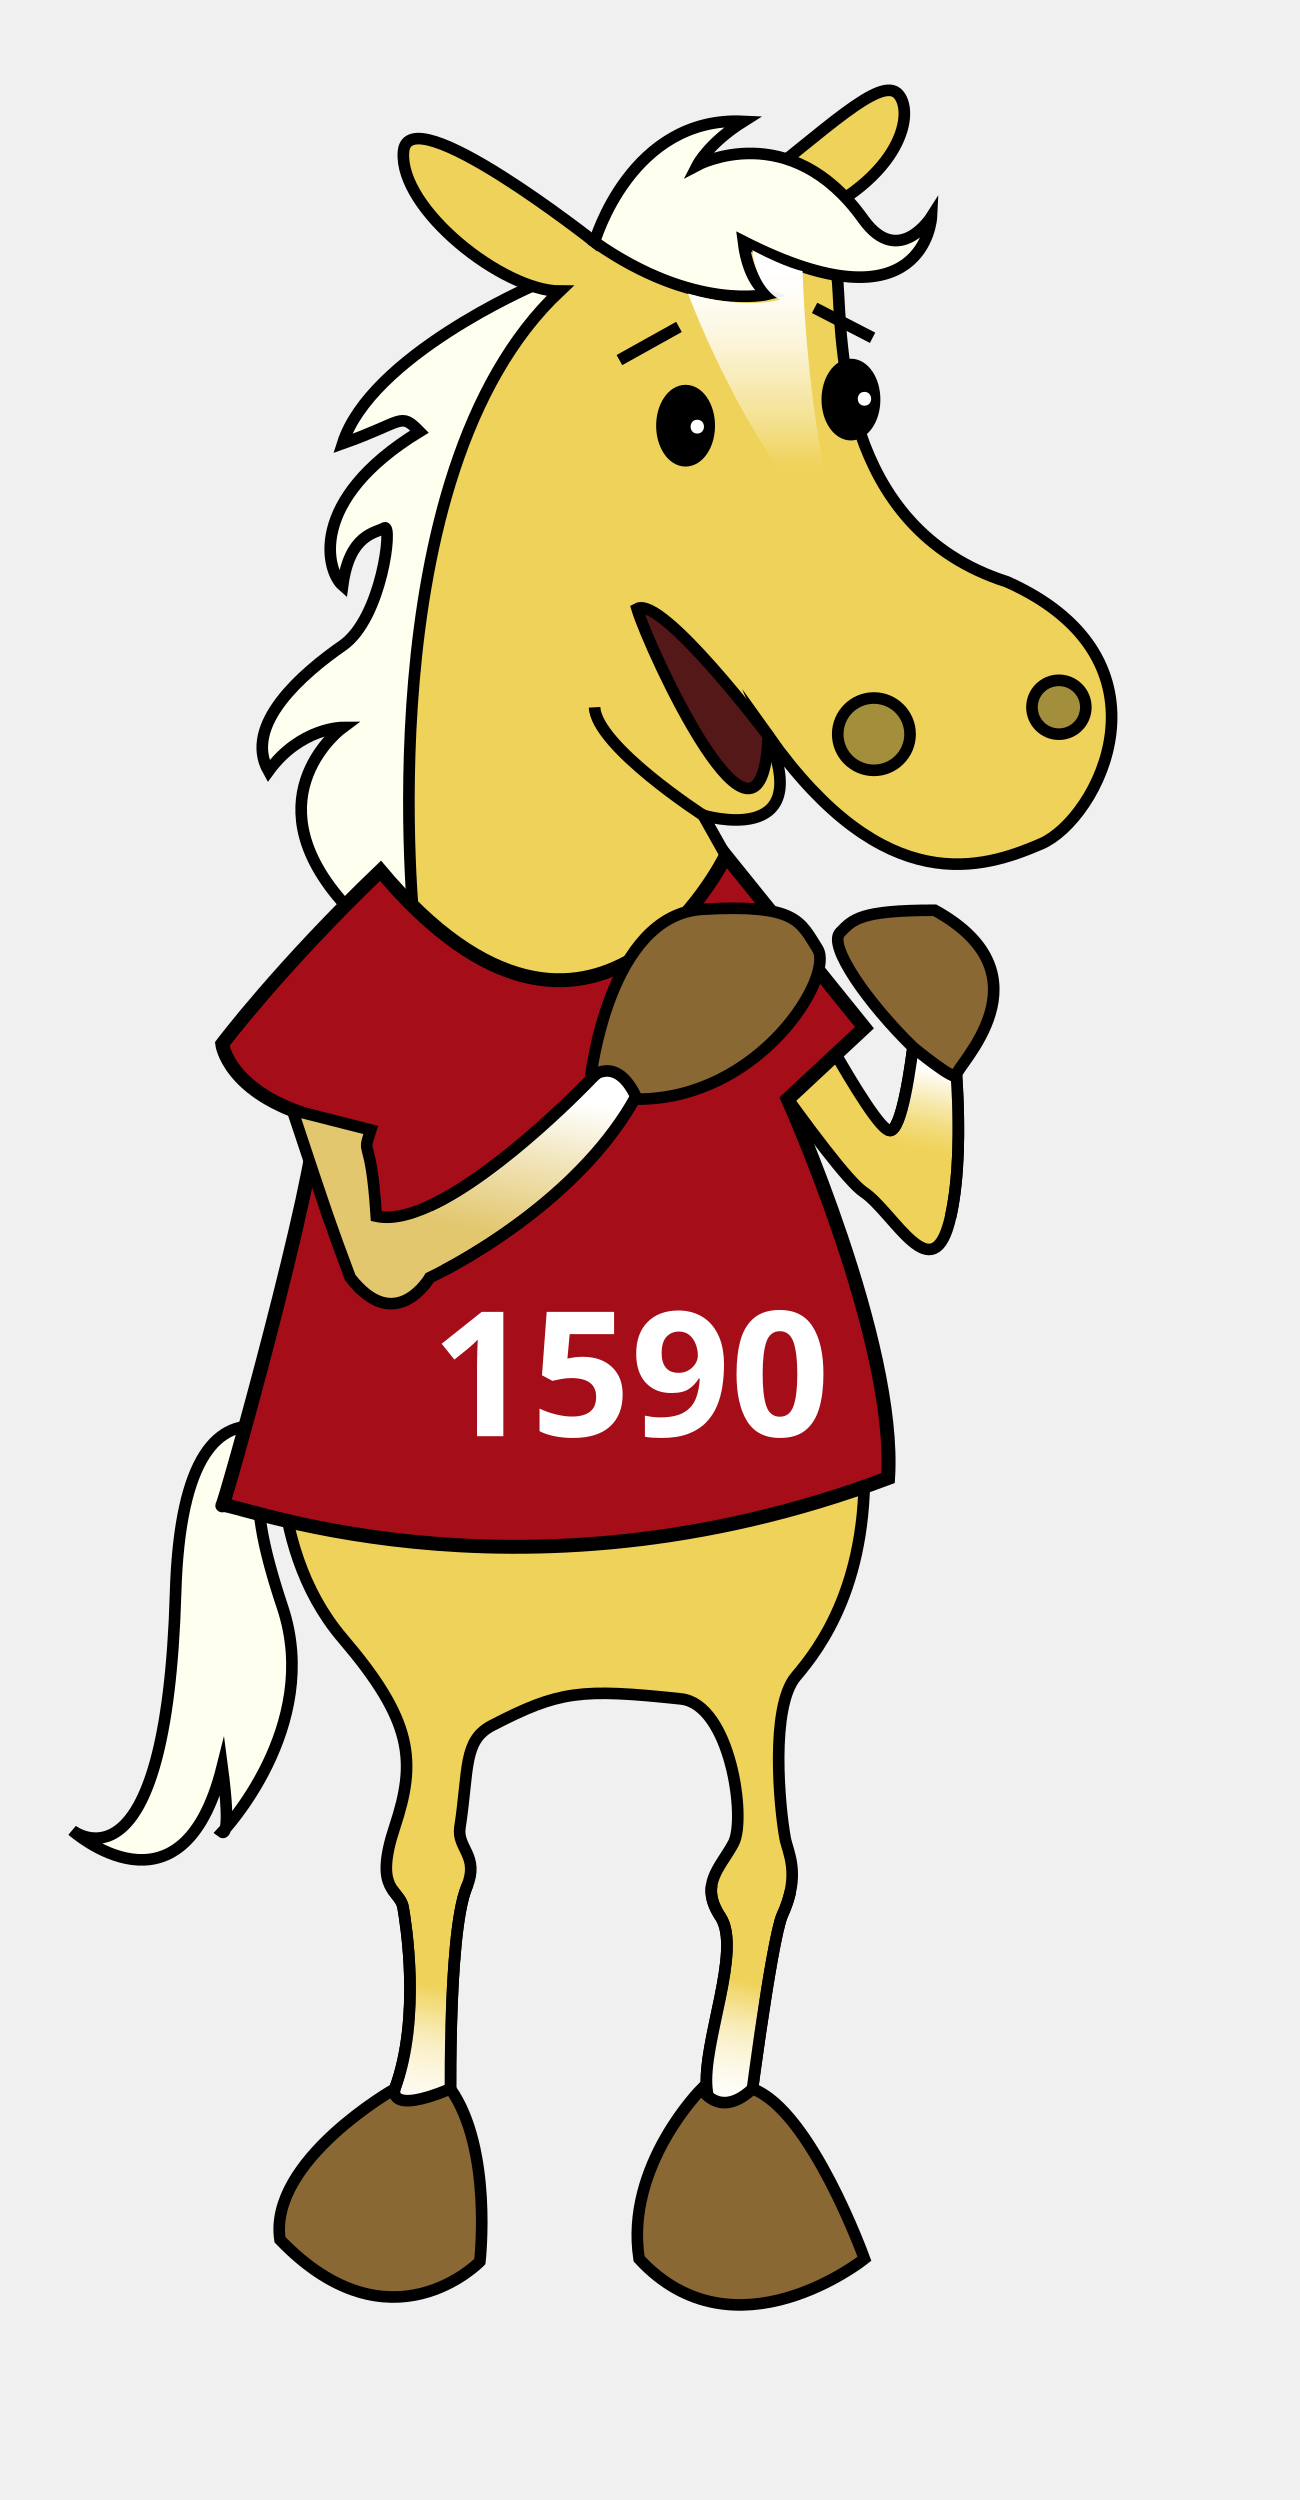
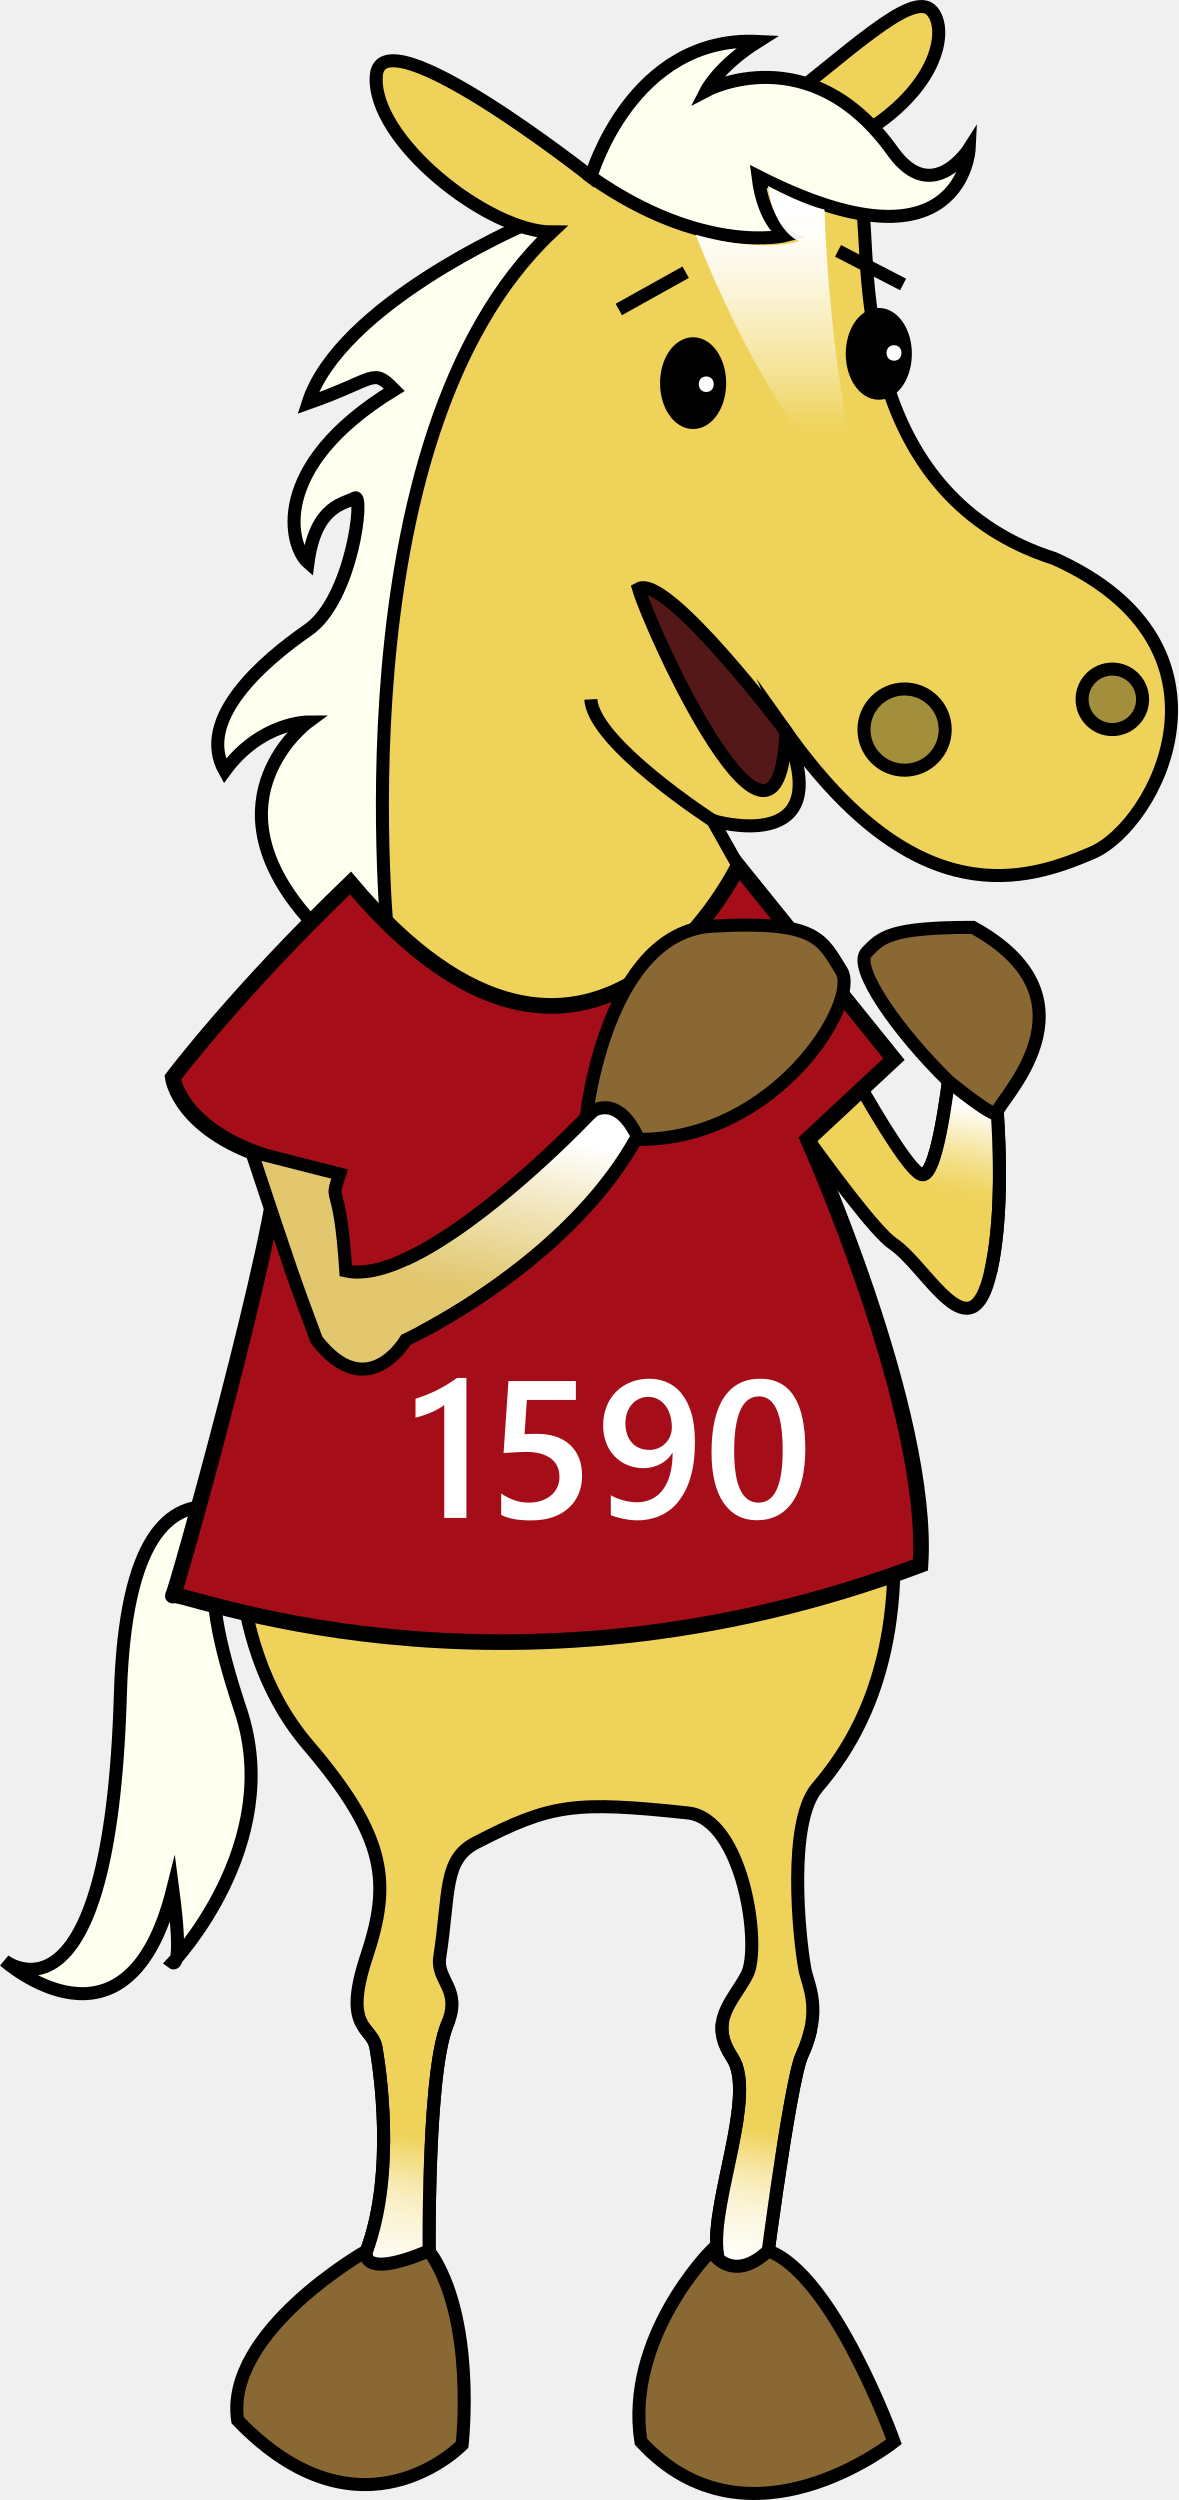
- <svg xmlns="http://www.w3.org/2000/svg" xmlns:xlink="http://www.w3.org/1999/xlink" id="_3rd_Place" data-name="3rd Place" viewBox="0 0 1118.84 2153.23">
+ <svg xmlns="http://www.w3.org/2000/svg" xmlns:xlink="http://www.w3.org/1999/xlink" viewBox="0 0 903.55 1917.45">
  <defs>
-     <style>.cls-1{fill:ivory;}.cls-1,.cls-10,.cls-11,.cls-12,.cls-15,.cls-16,.cls-2,.cls-3,.cls-4,.cls-5,.cls-6,.cls-7,.cls-8,.cls-9{stroke:#000;stroke-miterlimit:10;}.cls-1,.cls-10,.cls-11,.cls-12,.cls-15,.cls-16,.cls-2,.cls-4,.cls-5,.cls-6,.cls-7,.cls-8,.cls-9{stroke-width:10px;}.cls-2{fill:#efd259;}.cls-3{fill:#a50e19;stroke-width:12px;}.cls-4{fill:#541818;}.cls-5{fill:#e2c76f;}.cls-6{fill:none;}.cls-13,.cls-17,.cls-8{fill:#fff;}.cls-9{fill:url(#linear-gradient);}.cls-10{fill:url(#linear-gradient-2);}.cls-11{fill:#896834;}.cls-12{fill:#a38f3b;}.cls-14{fill:url(#linear-gradient-3);}.cls-15{fill:url(#linear-gradient-4);}.cls-16{fill:url(#linear-gradient-5);}.cls-17{font-size:150px;font-family:Montserrat;font-weight:700;}</style>
-     <linearGradient id="linear-gradient" x1="437.86" y1="1105.54" x2="481.3" y2="891.6" gradientUnits="userSpaceOnUse">
+     <style>.cls-1{fill:ivory;}.cls-1,.cls-10,.cls-11,.cls-12,.cls-13,.cls-16,.cls-17,.cls-2,.cls-3,.cls-4,.cls-5,.cls-6,.cls-7,.cls-8,.cls-9{stroke:#000;stroke-miterlimit:10;}.cls-1,.cls-10,.cls-11,.cls-12,.cls-13,.cls-16,.cls-17,.cls-2,.cls-4,.cls-5,.cls-6,.cls-7,.cls-8,.cls-9{stroke-width:10px;}.cls-2{fill:#efd259;}.cls-3{fill:#a50e19;stroke-width:12px;}.cls-4{fill:#541818;}.cls-5{fill:#e2c76f;}.cls-6{fill:none;}.cls-14,.cls-8{fill:#fff;}.cls-9{fill:url(#linear-gradient);}.cls-10{fill:#933a22;}.cls-11{fill:url(#linear-gradient-2);}.cls-12{fill:#896834;}.cls-13{fill:#a38f3b;}.cls-15{fill:url(#linear-gradient-3);}.cls-16{fill:url(#linear-gradient-4);}.cls-17{fill:url(#linear-gradient-5);}</style>
+     <linearGradient id="linear-gradient" x1="378.98" y1="1032.77" x2="422.42" y2="818.83" gradientUnits="userSpaceOnUse">
      <stop offset="0.18" stop-color="#fff" stop-opacity="0" />
      <stop offset="0.28" stop-color="#fff" stop-opacity="0.15" />
      <stop offset="0.5" stop-color="#fff" stop-opacity="0.52" />
      <stop offset="0.76" stop-color="#fff" />
    </linearGradient>
-     <linearGradient id="linear-gradient-2" x1="786.45" y1="1041.27" x2="818.3" y2="884.43" gradientUnits="userSpaceOnUse">
+     <linearGradient id="linear-gradient-2" x1="727.57" y1="968.5" x2="759.42" y2="811.66" gradientUnits="userSpaceOnUse">
      <stop offset="0.15" stop-color="#fff" stop-opacity="0" />
      <stop offset="0.33" stop-color="#fff" stop-opacity="0.01" />
      <stop offset="0.33" stop-color="#fff" stop-opacity="0.01" />
      <stop offset="0.37" stop-color="#fff" stop-opacity="0.07" />
      <stop offset="0.46" stop-color="#fff" stop-opacity="0.23" />
      <stop offset="0.57" stop-color="#fff" stop-opacity="0.49" />
      <stop offset="0.7" stop-color="#fff" stop-opacity="0.84" />
      <stop offset="0.76" stop-color="#fff" />
    </linearGradient>
-     <linearGradient id="linear-gradient-3" x1="658.57" y1="463.15" x2="658.57" y2="215.47" gradientUnits="userSpaceOnUse">
+     <linearGradient id="linear-gradient-3" x1="599.69" y1="390.38" x2="599.69" y2="142.7" gradientUnits="userSpaceOnUse">
      <stop offset="0" stop-color="#fff" stop-opacity="0" />
      <stop offset="0.24" stop-color="#fff" stop-opacity="0" />
      <stop offset="0.27" stop-color="#fff" stop-opacity="0.05" />
      <stop offset="0.41" stop-color="#fff" stop-opacity="0.34" />
      <stop offset="0.55" stop-color="#fff" stop-opacity="0.57" />
      <stop offset="0.67" stop-color="#fff" stop-opacity="0.76" />
      <stop offset="0.78" stop-color="#fff" stop-opacity="0.89" />
      <stop offset="0.87" stop-color="#fff" stop-opacity="0.97" />
      <stop offset="0.93" stop-color="#fff" />
    </linearGradient>
-     <linearGradient id="linear-gradient-4" x1="334.92" y1="1868.45" x2="385.54" y2="1619.1" gradientUnits="userSpaceOnUse">
+     <linearGradient id="linear-gradient-4" x1="276.04" y1="1795.67" x2="326.66" y2="1546.32" gradientUnits="userSpaceOnUse">
      <stop offset="0.06" stop-color="#fff" />
      <stop offset="0.16" stop-color="#fff" stop-opacity="0.99" />
      <stop offset="0.23" stop-color="#fff" stop-opacity="0.95" />
      <stop offset="0.3" stop-color="#fff" stop-opacity="0.88" />
      <stop offset="0.36" stop-color="#fff" stop-opacity="0.79" />
      <stop offset="0.43" stop-color="#fff" stop-opacity="0.67" />
      <stop offset="0.49" stop-color="#fff" stop-opacity="0.52" />
      <stop offset="0.54" stop-color="#fff" stop-opacity="0.35" />
      <stop offset="0.6" stop-color="#fff" stop-opacity="0.15" />
      <stop offset="0.64" stop-color="#fff" stop-opacity="0" />
      <stop offset="0.85" stop-color="#fff" stop-opacity="0" />
    </linearGradient>
-     <linearGradient id="linear-gradient-5" x1="604.45" y1="1850.57" x2="650.62" y2="1623.16" xlink:href="#linear-gradient-4" />
+     <linearGradient id="linear-gradient-5" x1="545.57" y1="1777.8" x2="591.74" y2="1550.39" xlink:href="#linear-gradient-4" />
  </defs>
-   <path class="cls-1" d="M320.56,1293.86s-1.7-2-4.77-5.33c-26.79-29-157.55-157.62-164.56,83.42-7.81,268.63-89,204.59-89,204.59s94.36,84.34,129.17-54.66c8.26,62.47,0,56.22,0,56.22s86.35-90.58,52-193.66-34.9-168,75.48-92.59" />
-   <path class="cls-1" d="M458.39,246.4S319.05,306.74,295.12,382c53.36-18.81,49.06-27.59,66.17-10.27-97.59,59.64-79.64,120.77-66.17,132.53,6-44.67,28.43-45,35.91-49.55S329,532.45,295.12,556s-86.28,68.18-63.83,108.15c27.43-37.62,63.83-37.62,63.83-37.62s-79.4,58.33-1.5,148.83,142.13-75.94,142.13-75.94l42.57-244.7L512.07,246.4H458.39Z" />
-   <path class="cls-2" d="M271.72,864.69c23.68-87.88,85.49-62.41,85.49-62.41s-43.44-393,124.94-551.57c-48.63,0-138.4-70.54-134.66-119.92s164.59,77.6,164.59,77.6,18.7-52.91,128.91-42.33c69.07-52.91,118-102.29,132.93-84.65s0,77.6-93.52,112.87c3.74-10.58,37.41,0,41.15,49.38s0,211,145.88,257.48c149.63,67,78.55,204.57,29.12,225.74s-133.85,49.38-234.85-93.1c41.15,97.37-56.11,68.41-56.11,68.41l67.33,119.92s78.55,151.67,93.52,151.67S791.3,857.38,791.3,857.38L818.8,875s15,105.81,0,172.83-48.63-3.53-75-21.16S601.85,836.22,601.85,836.22L355,868s-3.92,6.93-8.56,21.28Z" />
-   <path class="cls-2" d="M243.75,1202.54s-20.07,124.95,51.37,208.6C356,1482.4,358.71,1516.95,340,1573.38s4.32,53.15,7.2,69.68c2.29,13.13,15.55,95-7.2,156.05-17.46,46.87-8.38,68.66-8.38,68.66l56.61-36S384.8,1666.37,402,1625.26c11.29-26.94-8.66-33.21-5.87-51.31,7.7-50,2.65-74.86,27.62-87.77,58-30,76-32.11,162.69-22.92,42.59,4.51,56.53,103.07,45.31,124.23s-29.93,35.27-11.22,63.49-16,109.34-11.73,148.14,31.25,71,32.71,53.15,23-182.72,32.35-203c16.21-35.27,4.57-53.88,2.35-66.1-4.82-26.48-13.09-112.85,9.35-139.3,20.1-23.69,65.43-82.11,58.18-198.5S243.75,1202.54,243.75,1202.54Z" />
-   <path class="cls-3" d="M625.16,737.05L744.54,885.13l-66,61.53s93.86,208.85,86.38,326.41c-324.67,122-573.5,16.46-573.5,23.51S274.75,1005,271.72,962.72c-75.34-21.16-80.33-63.48-80.33-63.48S241.15,833,327.71,750C512.07,969.45,625.16,737.05,625.16,737.05Z" />
-   <path class="cls-4" d="M661.7,633.78s-91.45-121.26-113-109.44C558.83,558.57,656.11,770.19,661.7,633.78Z" />
-   <path class="cls-1" d="M512.07,208.39S543,99.84,640.22,104.54c-29.92,18.81-39.52,37.62-39.52,37.62s79.55-42.32,143.07,47c30.35,42,58.46-2.35,58.46-2.35s-4.91,101.1-162,21.16c4.59,37.21,21.48,45.4,21.48,45.4S598.7,269.26,512.07,208.39Z" />
-   <path class="cls-5" d="M319.34,973.23c-8.19,25.32,0,0,4.77,74.28,59.51,13.07,183.29-116.4,183.29-116.4s52.37-56.43,48.63-3.53c-48.63,109.34-185.9,172.83-185.9,172.83s-29.31,50.48-68.46,0c-18-48.35-18-48.35-49.87-144.36Z" />
-   <path class="cls-6" d="M605.59,702.19s-91.73-59.22-93.52-93" />
-   <ellipse id="eye_L" class="cls-7" cx="590.48" cy="366.64" rx="20.35" ry="30.2" />
-   <ellipse id="eye_R" class="cls-7" cx="732.91" cy="344.16" rx="20.35" ry="30.2" />
-   <line class="cls-8" x1="533.48" y1="310.14" x2="584.78" y2="281.55" />
-   <line class="cls-8" x1="701.61" y1="265.18" x2="751.54" y2="290.94" />
-   <path class="cls-9" d="M382.3,1094.26c33.47-17.73,127.27-73.22,169.49-157.72-0.08-.69-0.14-1.38-0.22-2.07h1.24q1-2,1.88-4c-0.27-1.84-.71-3.45-0.12-4,0.56-.35,1.08-0.7,1.59-1.06,2.15-49.15-48.75,5.7-48.75,5.7s-76,79.44-137.48,107.58c-0.11.25-.23,0.51-0.36,0.78" />
-   <path class="cls-10" d="M818.8,1047.84c11.8-52.83,5-129.76,1.59-160-7.61-3.88-15.27-8.26-23.83-5.41a45.4,45.4,0,0,0-8.23,3.7c-4,34.47-11.79,87.6-21.9,87.6" />
-   <path class="cls-11" d="M508.73,928.05S524,787.84,605.22,783.14s84,10.54,98.94,34.05S654.25,947.06,548.74,946.66C531,906.79,508.73,928.05,508.73,928.05Z" />
-   <path class="cls-11" d="M786.37,902s37.94,31.25,37.4,23.76,83.83-85.35-18.7-141.77c-64.29,0-70.45,7.78-81.5,19.17S748.18,864.76,786.37,902Z" />
-   <circle id="nostril_R" class="cls-12" cx="752.68" cy="632.34" r="31.15" />
-   <circle id="nostril_L" class="cls-12" cx="912.02" cy="609.14" r="23.2" />
-   <path class="cls-13" d="M600.56,373.43c7.66,0,7.67-11.91,0-11.91s-7.67,11.91,0,11.91h0Z" />
-   <path class="cls-13" d="M744.56,349.43c7.66,0,7.67-11.91,0-11.91s-7.67,11.91,0,11.91h0Z" />
-   <path class="cls-14" d="M592.56,252.81s55.48,150.35,132,210.35c-30-93-33.3-229.69-33.3-229.69s-12.71-2-43.37-18C652.23,250.4,671.8,258,671.8,258S643.56,267.47,592.56,252.81Z" />
-   <path class="cls-15" d="M338,1627.52c3.65,5.43,8.09,8.88,9.25,15.55,2.29,13.13,15.55,95-7.2,156.05-17.46,46.87-8.38,68.66-8.38,68.66l56.61-36S384.8,1666.37,402,1625.26c0.37-.89.71-1.76,1-2.61" />
-   <path class="cls-11" d="M340,1799.12s-108.93,61.75-98.85,129.93c94.86,98.75,172.16,18.81,172.16,18.81s11.19-97-25.35-148.74C332.94,1822.07,340,1799.12,340,1799.12Z" />
-   <path class="cls-16" d="M613,1623.62c-1.28,7.85.39,16.57,7.55,27.36,18.7,28.22-16,109.34-11.73,148.14s31.25,71,32.71,53.15,23-182.72,32.35-203a96.7,96.7,0,0,0,6.84-20" />
-   <path class="cls-11" d="M604.23,1799.12s-66.25,66.45-53.78,146.39c82.29,89.34,194.09,0,194.09,0s-46.16-128.2-96.43-146.39C619.56,1825.81,604.23,1799.12,604.23,1799.12Z" />
-   <text class="cls-17" transform="translate(371.56 1237.01)">1590</text>
+   <g id="Layer_2" data-name="Layer 2">
+     <g id="_3rd_Place" data-name="3rd Place">
+       <path class="cls-1" d="M261.68,1221.09s-1.7-2-4.77-5.33c-26.79-29-157.55-157.62-164.56,83.42-7.81,268.63-89,204.59-89,204.59s94.36,84.34,129.17-54.66c8.26,62.47,0,56.22,0,56.22s86.35-90.58,52-193.66-34.9-168,75.48-92.59" />
+       <path class="cls-1" d="M399.51,173.63S260.17,234,236.24,309.21c53.36-18.81,49.06-27.59,66.17-10.27-97.59,59.64-79.64,120.77-66.17,132.53,6-44.67,28.43-45,35.91-49.55s-2,77.77-35.91,101.28S150,551.38,172.4,591.35c27.43-37.62,63.83-37.62,63.83-37.62s-79.4,58.33-1.5,148.83,142.13-75.94,142.13-75.94l42.57-244.7,33.76-208.29Z" />
+       <path class="cls-2" d="M212.84,791.91c23.68-87.88,85.49-62.41,85.49-62.41s-43.44-393,124.94-551.57c-48.63,0-138.4-70.54-134.66-119.92s164.59,77.6,164.59,77.6,18.7-52.91,128.91-42.33C651.17,40.38,700.07-9,715,8.64s0,77.6-93.52,112.87c3.74-10.58,37.41,0,41.15,49.38s0,211,145.88,257.48c149.63,67,78.55,204.57,29.12,225.74S703.81,703.48,602.82,561c41.15,97.37-56.11,68.41-56.11,68.41L614,749.33S692.59,901,707.55,901s24.86-116.39,24.86-116.39l27.5,17.64s15,105.81,0,172.83-48.63-3.53-75-21.16S543,763.44,543,763.44L296.09,795.19s-3.92,6.93-8.56,21.28Z" />
+       <path class="cls-2" d="M184.87,1129.77s-20.07,124.95,51.37,208.6c60.86,71.27,63.59,105.81,44.89,162.25s4.32,53.15,7.2,69.68c2.29,13.13,15.55,95-7.2,156.05-17.46,46.87-8.38,68.66-8.38,68.66l56.61-36s-3.44-165.42,13.78-206.52c11.29-26.94-8.66-33.21-5.87-51.31,7.7-50,2.65-74.86,27.62-87.77,58-30,76-32.11,162.69-22.92,42.59,4.51,56.53,103.07,45.31,124.23S543,1550,561.67,1578.21s-16,109.34-11.73,148.14,31.25,71,32.71,53.15,23-182.72,32.35-203c16.21-35.27,4.57-53.88,2.35-66.1-4.82-26.48-13.09-112.85,9.35-139.3,20.1-23.69,65.43-82.11,58.18-198.5S184.87,1129.77,184.87,1129.77Z" />
+       <path class="cls-3" d="M566.28,664.28,685.66,812.36l-66,61.53S713.49,1082.74,706,1200.3c-324.67,122-573.5,16.46-573.5,23.51s83.36-291.55,80.33-333.87c-75.34-21.16-80.33-63.48-80.33-63.48s49.77-66.21,136.32-149.21C453.19,896.68,566.28,664.28,566.28,664.28Z" />
+       <path class="cls-4" d="M602.82,561s-91.45-121.26-113-109.44C499.95,485.79,597.23,697.42,602.82,561Z" />
+       <path class="cls-1" d="M453.19,135.62S484.09,27.07,581.33,31.77c-29.92,18.81-39.52,37.62-39.52,37.62s79.55-42.32,143.07,47c30.35,42,58.46-2.35,58.46-2.35s-4.91,101.1-162,21.16c4.59,37.21,21.48,45.4,21.48,45.4S539.82,196.49,453.19,135.62Z" />
+       <path class="cls-5" d="M260.46,900.46c-8.19,25.32,0,0,4.77,74.28,59.51,13.07,183.29-116.39,183.29-116.39s52.37-56.43,48.63-3.53c-48.63,109.34-185.9,172.83-185.9,172.83s-29.31,50.48-68.46,0c-18-48.35-18-48.35-49.87-144.36Z" />
+       <path class="cls-6" d="M546.71,629.41s-91.73-59.22-93.52-93" />
+       <ellipse id="eye_L" class="cls-7" cx="531.6" cy="293.87" rx="20.35" ry="30.2" />
+       <ellipse id="eye_R" class="cls-7" cx="674.03" cy="271.39" rx="20.35" ry="30.2" />
+       <line class="cls-8" x1="474.6" y1="237.37" x2="525.89" y2="208.78" />
+       <line class="cls-8" x1="642.73" y1="192.41" x2="692.66" y2="218.17" />
+       <path class="cls-9" d="M323.42,1021.49c33.47-17.73,127.27-73.22,169.49-157.72-.08-.69-.14-1.38-.22-2.07h1.24q1-2,1.88-4c-.27-1.84-.71-3.45-.12-4,.56-.35,1.08-.7,1.59-1.06,2.15-49.15-48.75,5.7-48.75,5.7s-76,79.44-137.48,107.58c-.11.25-.23.51-.36.78" />
+       <path class="cls-10" d="M683.55,917" />
+       <path class="cls-11" d="M759.92,975.07c11.8-52.83,5-129.76,1.59-160-7.61-3.88-15.27-8.26-23.83-5.41a45.4,45.4,0,0,0-8.23,3.7c-4,34.47-11.79,87.6-21.9,87.6" />
+       <path class="cls-12" d="M449.85,855.28s15.22-140.21,96.49-144.91,84,10.54,98.94,34.05S595.37,874.29,489.86,873.89C472.08,834,449.85,855.28,449.85,855.28Z" />
+       <path class="cls-12" d="M727.49,829.27s37.94,31.25,37.4,23.76,83.83-85.35-18.7-141.77c-64.29,0-70.45,7.78-81.5,19.17S689.3,792,727.49,829.27Z" />
+     </g>
+     <g id="_1st_Place" data-name="1st Place">
+       <circle id="nostril_R" class="cls-13" cx="693.8" cy="559.57" r="31.15" />
+       <circle id="nostril_L" class="cls-13" cx="853.14" cy="536.37" r="23.2" />
+       <path class="cls-14" d="M541.68,300.65c7.66,0,7.67-11.91,0-11.91s-7.67,11.91,0,11.91Z" />
+       <path class="cls-14" d="M685.68,276.65c7.66,0,7.67-11.91,0-11.91s-7.67,11.91,0,11.91Z" />
+       <path class="cls-15" d="M533.68,180s55.48,150.35,132,210.35c-30-93-33.3-229.69-33.3-229.69s-12.71-2-43.37-18c4.33,34.93,23.9,42.49,23.9,42.49S584.68,194.7,533.68,180Z" />
+       <path class="cls-16" d="M279.07,1554.75c3.65,5.43,8.09,8.88,9.25,15.55,2.29,13.13,15.55,95-7.2,156.05-17.46,46.87-8.38,68.66-8.38,68.66l56.61-36s-3.44-165.42,13.78-206.52c.37-.89.71-1.76,1-2.61" />
+       <path class="cls-12" d="M281.12,1726.35s-108.93,61.75-98.85,129.93c94.86,98.75,172.16,18.81,172.16,18.81s11.19-97-25.35-148.74C274.06,1749.3,281.12,1726.35,281.12,1726.35Z" />
+       <path class="cls-17" d="M554.12,1550.85c-1.28,7.85.39,16.57,7.55,27.36,18.7,28.22-16,109.34-11.73,148.14s31.25,71,32.71,53.15,23-182.72,32.35-203a96.7,96.7,0,0,0,6.84-20" />
+       <path class="cls-12" d="M545.35,1726.35s-66.25,66.45-53.78,146.39c82.29,89.34,194.09,0,194.09,0s-46.16-128.2-96.43-146.39C560.68,1753,545.35,1726.35,545.35,1726.35Z" />
+     </g>
+     <g id="Text-_outline" data-name="Text- outline">
+       <path class="cls-14" d="M357.73,1056.86v107.37h-17v-86.57a54.13,54.13,0,0,1-9.92,5.6,81.8,81.8,0,0,1-12.12,4.06v-14.5q4.25-1.39,8.2-2.93t7.8-3.44q3.84-1.9,7.76-4.25t8.09-5.35Z" />
+       <path class="cls-14" d="M384.39,1161.82v-16.33q10.33,7,20.95,7t17.21-5.46a18,18,0,0,0,6.52-14.54q0-8.94-6.63-13.92t-19-5q-4.25,0-17.21.88l3.74-55.22h51.71v14.5H404.09L402.33,1100q5.05-.29,9.16-.29,16.7,0,25.82,8.57t9.12,23.44q0,15.6-10.44,25t-28.67,9.41Q391.93,1166.14,384.39,1161.82Z" />
+       <path class="cls-14" d="M533,1106q0,15.75-3.41,27.1a53.63,53.63,0,0,1-9.37,18.68,36.87,36.87,0,0,1-14,10.8,42.88,42.88,0,0,1-17.25,3.48,50.47,50.47,0,0,1-6-.37q-3-.37-5.79-1t-5-1.28a33.2,33.2,0,0,1-3.7-1.35V1146.8a30.44,30.44,0,0,0,3.81,1.94,40.52,40.52,0,0,0,4.94,1.76,48.76,48.76,0,0,0,5.57,1.24,34.4,34.4,0,0,0,5.6.48,26.06,26.06,0,0,0,11.32-2.42,23.29,23.29,0,0,0,8.68-7.18,34.75,34.75,0,0,0,5.53-11.83,62.11,62.11,0,0,0,1.94-16.37h-.29a19.4,19.4,0,0,1-3.48,4.43,24.29,24.29,0,0,1-4.94,3.66,27.52,27.52,0,0,1-6.19,2.53,26.92,26.92,0,0,1-7.29,1,32.28,32.28,0,0,1-12.27-2.31,28.9,28.9,0,0,1-9.85-6.56,30.23,30.23,0,0,1-6.55-10.33,36.86,36.86,0,0,1-2.38-13.55,38.87,38.87,0,0,1,2.71-14.83A32.48,32.48,0,0,1,484,1060a38,38,0,0,1,14-2.53,34.23,34.23,0,0,1,13.44,2.67,29,29,0,0,1,11.13,8.5,43.36,43.36,0,0,1,7.62,15.05Q533,1092.9,533,1106Zm-17.72-11.21a32,32,0,0,0-1.35-9.59,23,23,0,0,0-3.77-7.4,17.05,17.05,0,0,0-5.75-4.76,15.93,15.93,0,0,0-7.29-1.68,16.21,16.21,0,0,0-6.7,1.43,16.56,16.56,0,0,0-5.57,4.06,19.58,19.58,0,0,0-3.77,6.37,23.55,23.55,0,0,0-1.39,8.28,26.16,26.16,0,0,0,1.35,8.79,18.25,18.25,0,0,0,3.77,6.41,15.8,15.8,0,0,0,5.82,4,20.11,20.11,0,0,0,7.51,1.35,16.77,16.77,0,0,0,6.77-1.35,17.39,17.39,0,0,0,5.42-3.66,16.78,16.78,0,0,0,3.63-5.46A17.27,17.27,0,0,0,515.27,1094.8Z" />
+       <path class="cls-14" d="M580.53,1166q-16.41,0-25.6-13.4t-9.19-38.75q0-27.83,9.59-42.11T583,1057.45q34.64,0,34.64,53.83,0,26.66-9.78,40.69T580.53,1166Zm1.68-95q-19.12,0-19.12,42.11,0,39.4,18.75,39.4,18.46,0,18.46-40.06Q600.3,1071,582.21,1071Z" />
+     </g>
+   </g>
</svg>
